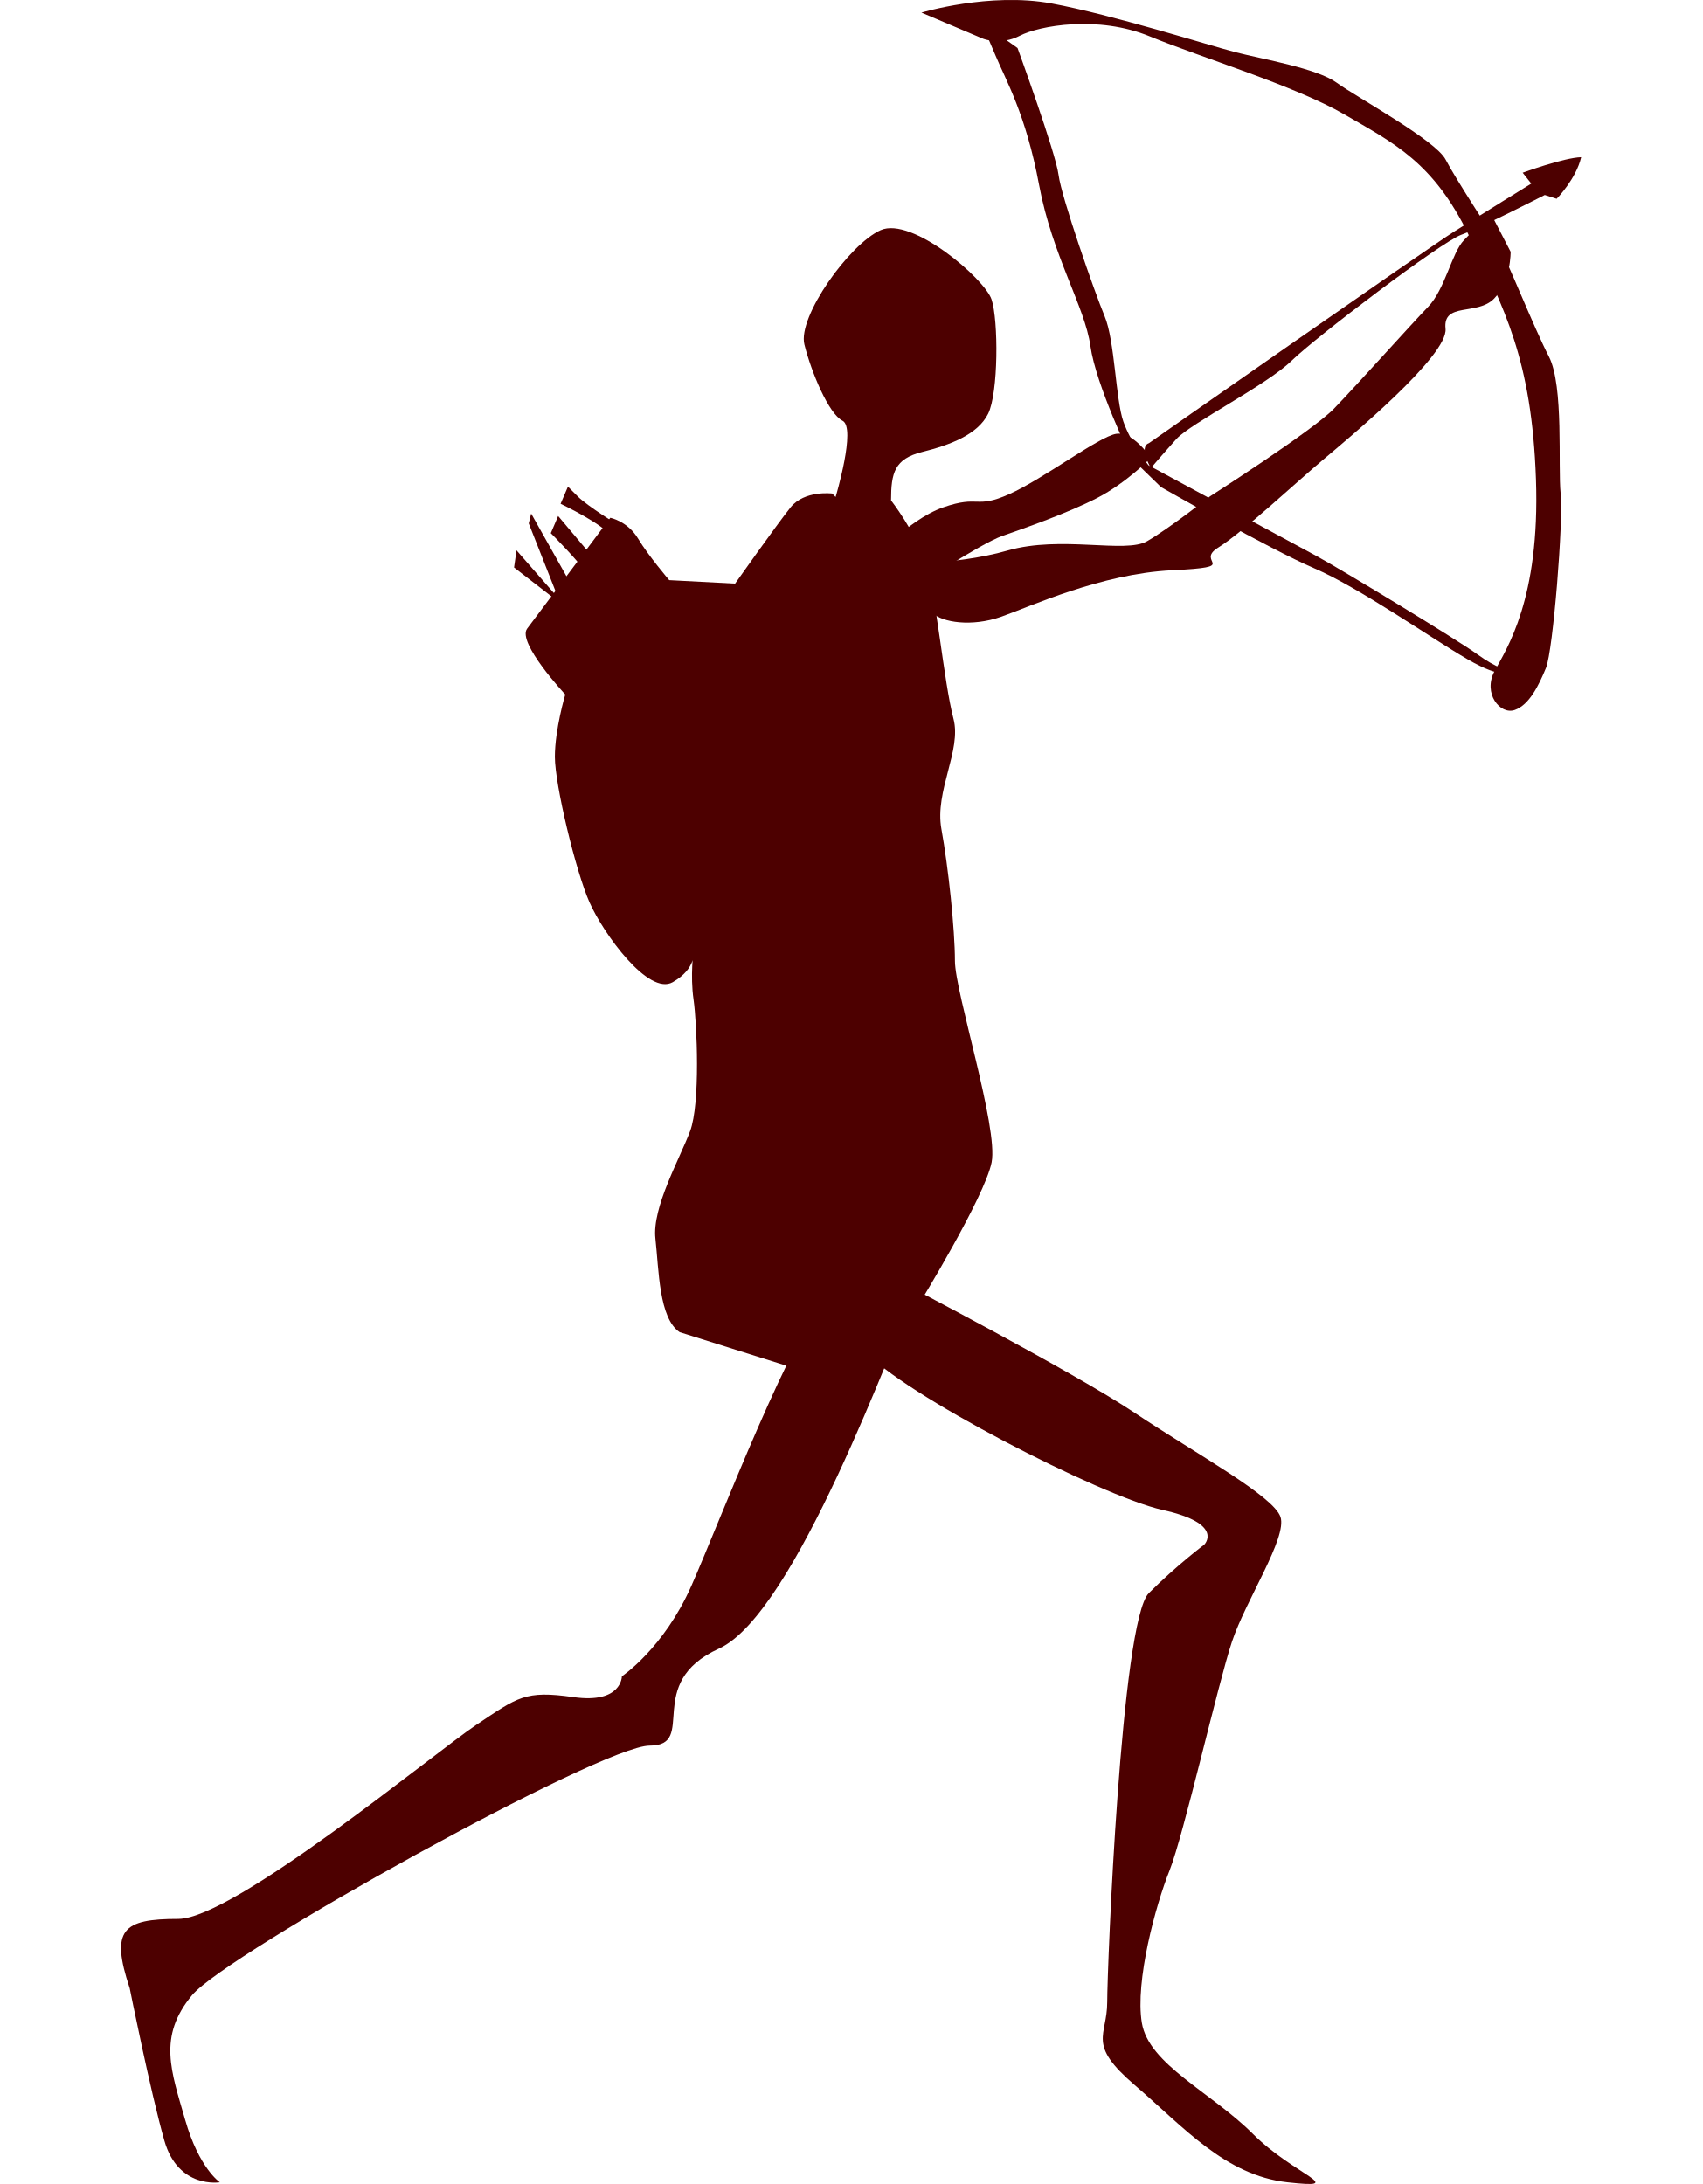
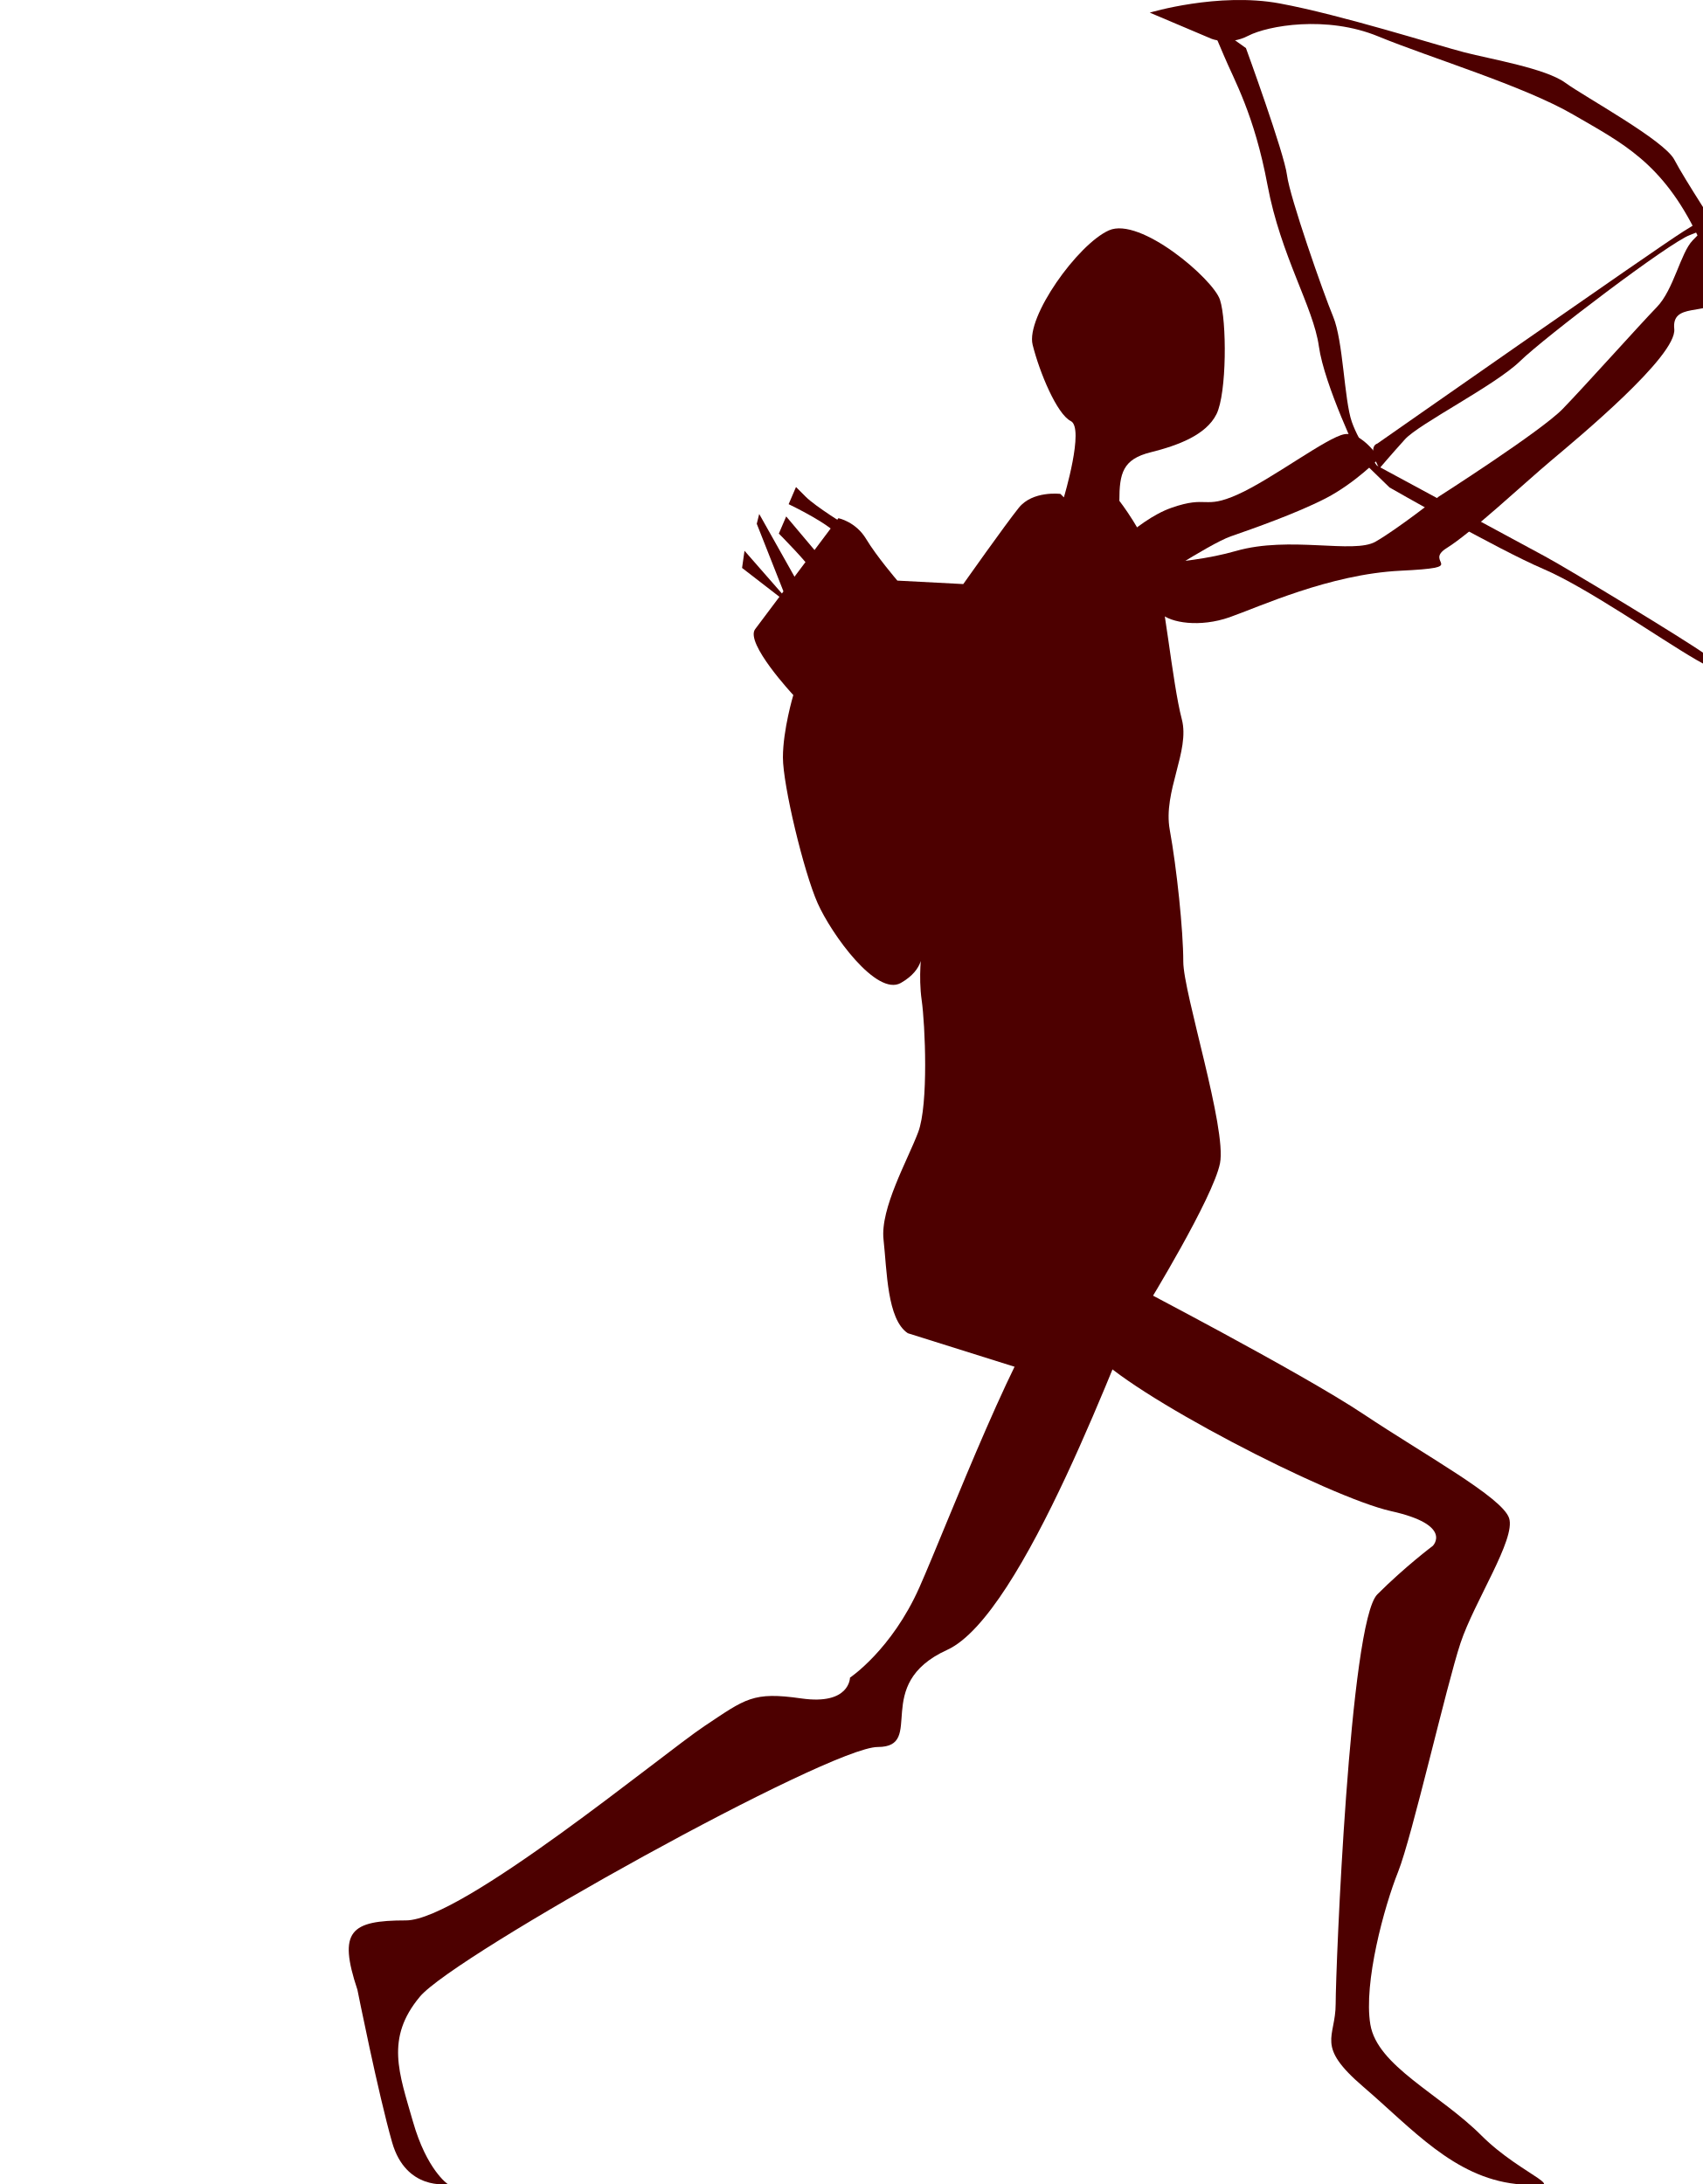
- <svg xmlns="http://www.w3.org/2000/svg" width="62.27mm" height="79.912mm" viewBox="0 0 62.27 79.912" version="1.1" id="svg1">
-   <g transform="translate(4.42772,0) scale(0.9817399)">
-     <defs id="defs1" />
-     <path style="fill:#4d0000;fill-opacity:1;stroke:none;stroke-width:6;stroke-linecap:square;paint-order:markers stroke fill" d="m 28.693,18.652 c 0,-1.033 0.129,-1.55 1.162,-1.808 1.033,-0.258 2.067,-0.646 2.454,-1.421 0.387,-0.775 0.387,-3.487 0.129,-4.262 -0.258,-0.775 -2.971,-3.1 -4.133,-2.583 -1.162,0.517 -3.1,3.229 -2.841,4.262 0.258,1.033 0.904,2.583 1.421,2.841 0.517,0.258 -0.258,2.841 -0.258,2.841 l -0.129,-0.129 c 0,0 -1.033,-0.129 -1.55,0.517 -0.517,0.646 -2.067,2.841 -2.067,2.841 l -2.454,-0.129 c 0,0 -0.775,-0.904 -1.162,-1.55 -0.387,-0.646 -1.033,-0.775 -1.033,-0.775 0,0 -2.712,3.616 -3.1,4.133 -0.387,0.517 1.421,2.454 1.421,2.454 0,0 -0.387,1.292 -0.387,2.325 0,1.033 0.775,4.262 1.292,5.425 0.517,1.162 2.196,3.487 3.1,2.971 0.904,-0.517 0.775,-1.162 0.775,-1.162 0,0 -0.129,0.904 0,1.808 0.129,0.904 0.258,3.875 -0.129,4.908 -0.387,1.033 -1.421,2.841 -1.292,4.004 0.129,1.162 0.129,2.971 0.904,3.487 l 4.521,1.421 4.391,-2.454 c 0,0 2.454,-4.004 2.712,-5.295 0.258,-1.292 -1.367,-6.347 -1.367,-7.51 0,-1.162 -0.245,-3.491 -0.504,-4.912 -0.258,-1.421 0.76,-2.934 0.45,-4.111 -0.365,-1.388 -0.646,-4.65 -1.033,-5.812 -0.387,-1.162 -1.292,-2.325 -1.292,-2.325 z" id="path1-6-6-6" />
-     <path style="fill:#4d0000;fill-opacity:1;stroke:none;stroke-width:6;stroke-linecap:square;paint-order:markers stroke fill" d="m 28.381,21.042 c 0,0 2.65,0.054 4.651,-0.523 2.001,-0.576 4.386,0.121 5.201,-0.348 0.815,-0.468 2.351,-1.677 2.351,-1.677 0,0 3.802,-2.429 4.612,-3.262 0.81,-0.834 2.878,-3.146 3.508,-3.795 0.63,-0.648 0.885,-2.022 1.335,-2.485 0.45,-0.463 0.99,-1.019 0.99,-1.019 l 0.751,1.451 c 0,0 0.016,1.096 -0.615,1.744 -0.63,0.648 -1.916,0.118 -1.811,1.122 0.106,1.003 -3.596,4.07 -4.589,4.906 -0.993,0.836 -2.976,2.691 -3.881,3.252 -0.905,0.561 0.924,0.718 -1.723,0.846 -2.647,0.129 -5.278,1.353 -6.369,1.734 -1.091,0.381 -2.189,0.214 -2.56,-0.146 -0.37,-0.36 -1.852,-1.801 -1.852,-1.801 z" id="path2-2-5-9" />
-     <path style="fill:#4d0000;fill-opacity:1;stroke:none;stroke-width:6;stroke-linecap:square;paint-order:markers stroke fill" d="m 27.833,21.05 c 0,0 1.438,-1.664 2.801,-2.14 1.363,-0.476 1.188,0.075 2.459,-0.492 1.271,-0.566 3.349,-2.148 3.987,-2.249 0.638,-0.1 1.291,0.895 1.291,0.895 0,0 -0.9,0.926 -1.988,1.49 -1.088,0.563 -2.724,1.135 -3.542,1.42 -0.818,0.286 -3.352,1.966 -3.352,1.966 z" id="path3-8-3-0" />
-     <path style="fill:#4d0000;fill-opacity:1;stroke:none;stroke-width:6;stroke-linecap:square;paint-order:markers stroke fill" d="m 29.825,0.47 c 0,0 2.547,-0.767 4.836,-0.343 2.289,0.424 5.868,1.561 6.876,1.821 1.008,0.26 3.023,0.597 3.761,1.134 0.738,0.538 3.684,2.14 4.059,2.865 0.376,0.725 1.683,2.716 1.963,3.169 0.28,0.453 1.322,3.087 1.886,4.175 0.563,1.088 0.332,4.105 0.438,5.109 0.106,1.003 -0.282,5.85 -0.547,6.493 -0.265,0.643 -0.62,1.379 -1.165,1.569 -0.545,0.19 -1.196,-0.622 -0.751,-1.451 0.445,-0.828 1.698,-2.673 1.543,-7.146 C 52.569,13.392 51.537,11.489 50.22,8.767 48.902,6.046 47.431,5.336 45.589,4.266 43.747,3.196 40.261,2.149 38.332,1.355 36.403,0.56 34.216,0.956 33.491,1.332 32.765,1.708 32.122,1.443 32.122,1.443 Z" id="path4-1-3-7" />
-     <path style="fill:#4d0000;fill-opacity:1;stroke:none;stroke-width:6;stroke-linecap:square;paint-order:markers stroke fill" d="m 33.406,1.79 c 0,0 1.425,3.907 1.528,4.728 0.103,0.821 1.341,4.365 1.719,5.273 0.378,0.908 0.409,3.1 0.695,3.918 0.286,0.818 0.937,1.631 0.937,1.631 0,0 5.431,2.937 6.259,3.382 0.828,0.445 5.25,3.122 5.989,3.66 0.738,0.538 1.196,0.622 1.196,0.622 0,0 -0.177,0.368 -1.559,-0.435 -1.381,-0.802 -4.057,-2.683 -5.711,-3.39 -1.654,-0.707 -5.706,-3.025 -5.706,-3.025 L 37.642,17.074 c 0,0 -1.317,-2.721 -1.521,-4.18 C 35.918,11.436 34.703,9.535 34.209,6.893 33.715,4.251 32.966,2.983 32.588,2.075 32.21,1.167 32.022,0.804 32.022,0.804 Z" id="path5-7-5-5" />
-     <path style="fill:#4d0000;fill-opacity:1;stroke:none;stroke-width:6;stroke-linecap:square;paint-order:markers stroke fill" d="m 38.298,16.519 c 0,0 10.391,-7.269 11.381,-7.891 0.99,-0.622 2.87,-1.786 2.87,-1.786 L 52.228,6.437 c 0,0 1.535,-0.56 2.18,-0.578 -0.184,0.806 -0.913,1.55 -0.913,1.55 L 53.052,7.267 c 0,0 -2.344,1.203 -3.111,1.483 -0.767,0.28 -5.398,3.795 -6.329,4.7 -0.931,0.905 -3.759,2.328 -4.286,2.911 -0.526,0.583 -0.952,1.086 -0.952,1.086 0,0 -0.462,-0.788 -0.078,-0.928 z" id="path6-2-4-9" />
-     <path style="fill:#4d0000;fill-opacity:1;stroke:none;stroke-width:6;stroke-linecap:square;paint-order:markers stroke fill" d="m 18.571,19.598 c 0,0 -1.187,-0.731 -1.553,-1.096 -0.365,-0.365 -0.365,-0.365 -0.365,-0.365 l -0.274,0.639 c 0,0 1.735,0.822 1.918,1.279 0.183,0.457 0.274,-0.457 0.274,-0.457 z" id="path7-7-3-9" />
-     <path style="fill:#4d0000;fill-opacity:1;stroke:none;stroke-width:6;stroke-linecap:square;paint-order:markers stroke fill" d="m 17.749,20.967 -1.461,-1.735 -0.274,0.639 c 0,0 1.096,1.096 1.37,1.553 0.274,0.457 0.365,-0.457 0.365,-0.457 z" id="path8-6-3-8" />
-     <path style="fill:#4d0000;fill-opacity:1;stroke:none;stroke-width:6;stroke-linecap:square;paint-order:markers stroke fill" d="m 16.927,22.063 -1.644,-2.922 -0.091,0.365 1.37,3.47 z" id="path9-5-4-9" />
-     <path style="fill:#4d0000;fill-opacity:1;stroke:none;stroke-width:6;stroke-linecap:square;paint-order:markers stroke fill" d="m 16.654,22.703 -1.918,-2.192 -0.091,0.639 z" id="path10-2-2-7" />
-     <path style="fill:#4d0000;fill-opacity:1;stroke:none;stroke-width:1;stroke-linecap:square;stroke-dasharray:none;stroke-opacity:1;paint-order:markers stroke fill" d="m 29.771,47.753 c -1.033,2.325 -4.65,12.399 -7.491,13.691 -2.841,1.292 -0.775,3.616 -2.583,3.616 -1.808,0 -15.757,7.749 -17.049,9.299 -1.292,1.55 -0.775,2.841 -0.258,4.65 0.517,1.808 1.292,2.325 1.292,2.325 0,0 -1.55,0.258 -2.067,-1.55 -0.517,-1.808 -1.292,-5.683 -1.292,-5.683 -0.731,-2.192 -0.258,-2.583 1.808,-2.583 2.067,0 9.558,-6.2 11.108,-7.233 1.55,-1.033 1.808,-1.292 3.616,-1.033 1.808,0.258 1.808,-0.775 1.808,-0.775 0,0 1.55,-1.033 2.583,-3.358 1.033,-2.325 3.875,-9.816 5.166,-10.849 1.292,-1.033 3.358,-0.517 3.358,-0.517 z" id="path17" />
-     <path style="fill:#4d0000;fill-opacity:1;stroke:none;stroke-width:1;stroke-linecap:square;stroke-dasharray:none;stroke-opacity:1;paint-order:markers stroke fill" d="m 28.996,47.753 c 0,0 6.458,3.358 8.783,4.908 2.325,1.55 5.166,3.1 5.425,3.875 0.258,0.775 -1.292,3.1 -1.808,4.65 -0.517,1.55 -1.808,7.233 -2.325,8.524 -0.517,1.292 -1.292,4.133 -1.033,5.683 0.258,1.55 2.583,2.583 4.133,4.133 1.55,1.55 3.616,2.067 1.292,1.808 -2.325,-0.258 -3.875,-2.067 -5.683,-3.616 -1.808,-1.55 -1.033,-1.808 -1.033,-3.1 0,-1.292 0.517,-14.207 1.55,-15.241 1.033,-1.033 2.067,-1.808 2.067,-1.808 0,0 0.775,-0.775 -1.55,-1.292 -2.325,-0.517 -9.816,-4.391 -11.108,-5.941 -1.292,-1.55 1.292,-2.583 1.292,-2.583 z" id="path18" />
-   </g>
+ <svg xmlns="http://www.w3.org/2000/svg" width="62.27mm" height="79.912mm" viewBox="-12.985 0 63.379 81.334" version="1.1" id="svg1">
+   <defs id="defs1" />
+   <path style="fill:#4d0000;fill-opacity:1;stroke:none;stroke-width:6;stroke-linecap:square;paint-order:markers stroke fill" d="m 28.693,18.652 c 0,-1.033 0.129,-1.55 1.162,-1.808 1.033,-0.258 2.067,-0.646 2.454,-1.421 0.387,-0.775 0.387,-3.487 0.129,-4.262 -0.258,-0.775 -2.971,-3.1 -4.133,-2.583 -1.162,0.517 -3.1,3.229 -2.841,4.262 0.258,1.033 0.904,2.583 1.421,2.841 0.517,0.258 -0.258,2.841 -0.258,2.841 l -0.129,-0.129 c 0,0 -1.033,-0.129 -1.55,0.517 -0.517,0.646 -2.067,2.841 -2.067,2.841 l -2.454,-0.129 c 0,0 -0.775,-0.904 -1.162,-1.55 -0.387,-0.646 -1.033,-0.775 -1.033,-0.775 0,0 -2.712,3.616 -3.1,4.133 -0.387,0.517 1.421,2.454 1.421,2.454 0,0 -0.387,1.292 -0.387,2.325 0,1.033 0.775,4.262 1.292,5.425 0.517,1.162 2.196,3.487 3.1,2.971 0.904,-0.517 0.775,-1.162 0.775,-1.162 0,0 -0.129,0.904 0,1.808 0.129,0.904 0.258,3.875 -0.129,4.908 -0.387,1.033 -1.421,2.841 -1.292,4.004 0.129,1.162 0.129,2.971 0.904,3.487 l 4.521,1.421 4.391,-2.454 c 0,0 2.454,-4.004 2.712,-5.295 0.258,-1.292 -1.367,-6.347 -1.367,-7.51 0,-1.162 -0.245,-3.491 -0.504,-4.912 -0.258,-1.421 0.76,-2.934 0.45,-4.111 -0.365,-1.388 -0.646,-4.65 -1.033,-5.812 -0.387,-1.162 -1.292,-2.325 -1.292,-2.325 z" id="path1-6-6-6" />
+   <path style="fill:#4d0000;fill-opacity:1;stroke:none;stroke-width:6;stroke-linecap:square;paint-order:markers stroke fill" d="m 28.381,21.042 c 0,0 2.65,0.054 4.651,-0.523 2.001,-0.576 4.386,0.121 5.201,-0.348 0.815,-0.468 2.351,-1.677 2.351,-1.677 0,0 3.802,-2.429 4.612,-3.262 0.81,-0.834 2.878,-3.146 3.508,-3.795 0.63,-0.648 0.885,-2.022 1.335,-2.485 0.45,-0.463 0.99,-1.019 0.99,-1.019 l 0.751,1.451 c 0,0 0.016,1.096 -0.615,1.744 -0.63,0.648 -1.916,0.118 -1.811,1.122 0.106,1.003 -3.596,4.07 -4.589,4.906 -0.993,0.836 -2.976,2.691 -3.881,3.252 -0.905,0.561 0.924,0.718 -1.723,0.846 -2.647,0.129 -5.278,1.353 -6.369,1.734 -1.091,0.381 -2.189,0.214 -2.56,-0.146 -0.37,-0.36 -1.852,-1.801 -1.852,-1.801 z" id="path2-2-5-9" />
+   <path style="fill:#4d0000;fill-opacity:1;stroke:none;stroke-width:6;stroke-linecap:square;paint-order:markers stroke fill" d="m 27.833,21.05 c 0,0 1.438,-1.664 2.801,-2.14 1.363,-0.476 1.188,0.075 2.459,-0.492 1.271,-0.566 3.349,-2.148 3.987,-2.249 0.638,-0.1 1.291,0.895 1.291,0.895 0,0 -0.9,0.926 -1.988,1.49 -1.088,0.563 -2.724,1.135 -3.542,1.42 -0.818,0.286 -3.352,1.966 -3.352,1.966 z" id="path3-8-3-0" />
+   <path style="fill:#4d0000;fill-opacity:1;stroke:none;stroke-width:6;stroke-linecap:square;paint-order:markers stroke fill" d="m 29.825,0.47 c 0,0 2.547,-0.767 4.836,-0.343 2.289,0.424 5.868,1.561 6.876,1.821 1.008,0.26 3.023,0.597 3.761,1.134 0.738,0.538 3.684,2.14 4.059,2.865 0.376,0.725 1.683,2.716 1.963,3.169 0.28,0.453 1.322,3.087 1.886,4.175 0.563,1.088 0.332,4.105 0.438,5.109 0.106,1.003 -0.282,5.85 -0.547,6.493 -0.265,0.643 -0.62,1.379 -1.165,1.569 -0.545,0.19 -1.196,-0.622 -0.751,-1.451 0.445,-0.828 1.698,-2.673 1.543,-7.146 C 52.569,13.392 51.537,11.489 50.22,8.767 48.902,6.046 47.431,5.336 45.589,4.266 43.747,3.196 40.261,2.149 38.332,1.355 36.403,0.56 34.216,0.956 33.491,1.332 32.765,1.708 32.122,1.443 32.122,1.443 Z" id="path4-1-3-7" />
+   <path style="fill:#4d0000;fill-opacity:1;stroke:none;stroke-width:6;stroke-linecap:square;paint-order:markers stroke fill" d="m 33.406,1.79 c 0,0 1.425,3.907 1.528,4.728 0.103,0.821 1.341,4.365 1.719,5.273 0.378,0.908 0.409,3.1 0.695,3.918 0.286,0.818 0.937,1.631 0.937,1.631 0,0 5.431,2.937 6.259,3.382 0.828,0.445 5.25,3.122 5.989,3.66 0.738,0.538 1.196,0.622 1.196,0.622 0,0 -0.177,0.368 -1.559,-0.435 -1.381,-0.802 -4.057,-2.683 -5.711,-3.39 -1.654,-0.707 -5.706,-3.025 -5.706,-3.025 L 37.642,17.074 c 0,0 -1.317,-2.721 -1.521,-4.18 C 35.918,11.436 34.703,9.535 34.209,6.893 33.715,4.251 32.966,2.983 32.588,2.075 32.21,1.167 32.022,0.804 32.022,0.804 Z" id="path5-7-5-5" />
+   <path style="fill:#4d0000;fill-opacity:1;stroke:none;stroke-width:6;stroke-linecap:square;paint-order:markers stroke fill" d="m 38.298,16.519 c 0,0 10.391,-7.269 11.381,-7.891 0.99,-0.622 2.87,-1.786 2.87,-1.786 L 52.228,6.437 c 0,0 1.535,-0.56 2.18,-0.578 -0.184,0.806 -0.913,1.55 -0.913,1.55 L 53.052,7.267 c 0,0 -2.344,1.203 -3.111,1.483 -0.767,0.28 -5.398,3.795 -6.329,4.7 -0.931,0.905 -3.759,2.328 -4.286,2.911 -0.526,0.583 -0.952,1.086 -0.952,1.086 0,0 -0.462,-0.788 -0.078,-0.928 z" id="path6-2-4-9" />
+   <path style="fill:#4d0000;fill-opacity:1;stroke:none;stroke-width:6;stroke-linecap:square;paint-order:markers stroke fill" d="m 18.571,19.598 c 0,0 -1.187,-0.731 -1.553,-1.096 -0.365,-0.365 -0.365,-0.365 -0.365,-0.365 l -0.274,0.639 c 0,0 1.735,0.822 1.918,1.279 0.183,0.457 0.274,-0.457 0.274,-0.457 z" id="path7-7-3-9" />
+   <path style="fill:#4d0000;fill-opacity:1;stroke:none;stroke-width:6;stroke-linecap:square;paint-order:markers stroke fill" d="m 17.749,20.967 -1.461,-1.735 -0.274,0.639 c 0,0 1.096,1.096 1.37,1.553 0.274,0.457 0.365,-0.457 0.365,-0.457 z" id="path8-6-3-8" />
+   <path style="fill:#4d0000;fill-opacity:1;stroke:none;stroke-width:6;stroke-linecap:square;paint-order:markers stroke fill" d="m 16.927,22.063 -1.644,-2.922 -0.091,0.365 1.37,3.47 z" id="path9-5-4-9" />
+   <path style="fill:#4d0000;fill-opacity:1;stroke:none;stroke-width:6;stroke-linecap:square;paint-order:markers stroke fill" d="m 16.654,22.703 -1.918,-2.192 -0.091,0.639 z" id="path10-2-2-7" />
+   <path style="fill:#4d0000;fill-opacity:1;stroke:none;stroke-width:1;stroke-linecap:square;stroke-dasharray:none;stroke-opacity:1;paint-order:markers stroke fill" d="m 29.771,47.753 c -1.033,2.325 -4.65,12.399 -7.491,13.691 -2.841,1.292 -0.775,3.616 -2.583,3.616 -1.808,0 -15.757,7.749 -17.049,9.299 -1.292,1.55 -0.775,2.841 -0.258,4.65 0.517,1.808 1.292,2.325 1.292,2.325 0,0 -1.55,0.258 -2.067,-1.55 -0.517,-1.808 -1.292,-5.683 -1.292,-5.683 -0.731,-2.192 -0.258,-2.583 1.808,-2.583 2.067,0 9.558,-6.2 11.108,-7.233 1.55,-1.033 1.808,-1.292 3.616,-1.033 1.808,0.258 1.808,-0.775 1.808,-0.775 0,0 1.55,-1.033 2.583,-3.358 1.033,-2.325 3.875,-9.816 5.166,-10.849 1.292,-1.033 3.358,-0.517 3.358,-0.517 z" id="path17" />
+   <path style="fill:#4d0000;fill-opacity:1;stroke:none;stroke-width:1;stroke-linecap:square;stroke-dasharray:none;stroke-opacity:1;paint-order:markers stroke fill" d="m 28.996,47.753 c 0,0 6.458,3.358 8.783,4.908 2.325,1.55 5.166,3.1 5.425,3.875 0.258,0.775 -1.292,3.1 -1.808,4.65 -0.517,1.55 -1.808,7.233 -2.325,8.524 -0.517,1.292 -1.292,4.133 -1.033,5.683 0.258,1.55 2.583,2.583 4.133,4.133 1.55,1.55 3.616,2.067 1.292,1.808 -2.325,-0.258 -3.875,-2.067 -5.683,-3.616 -1.808,-1.55 -1.033,-1.808 -1.033,-3.1 0,-1.292 0.517,-14.207 1.55,-15.241 1.033,-1.033 2.067,-1.808 2.067,-1.808 0,0 0.775,-0.775 -1.55,-1.292 -2.325,-0.517 -9.816,-4.391 -11.108,-5.941 -1.292,-1.55 1.292,-2.583 1.292,-2.583 z" id="path18" />
</svg>
